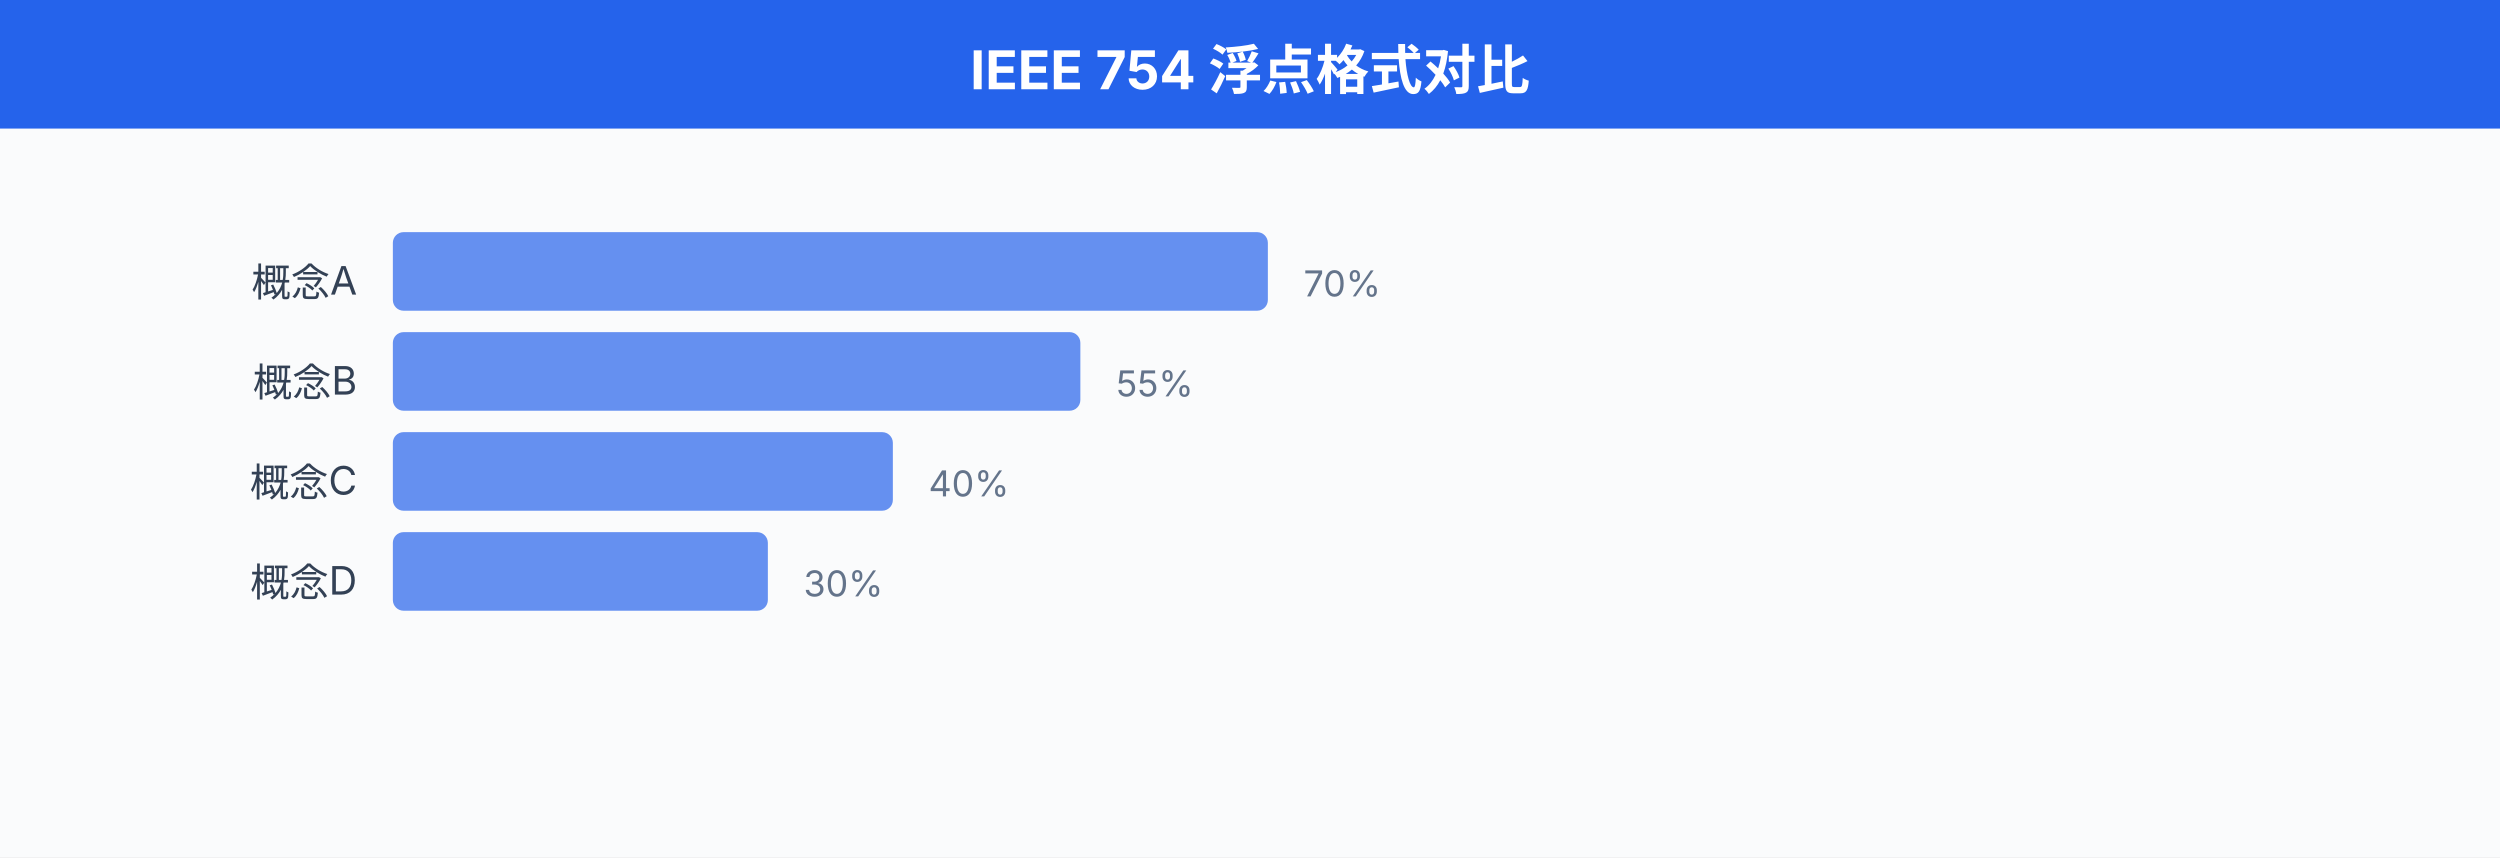
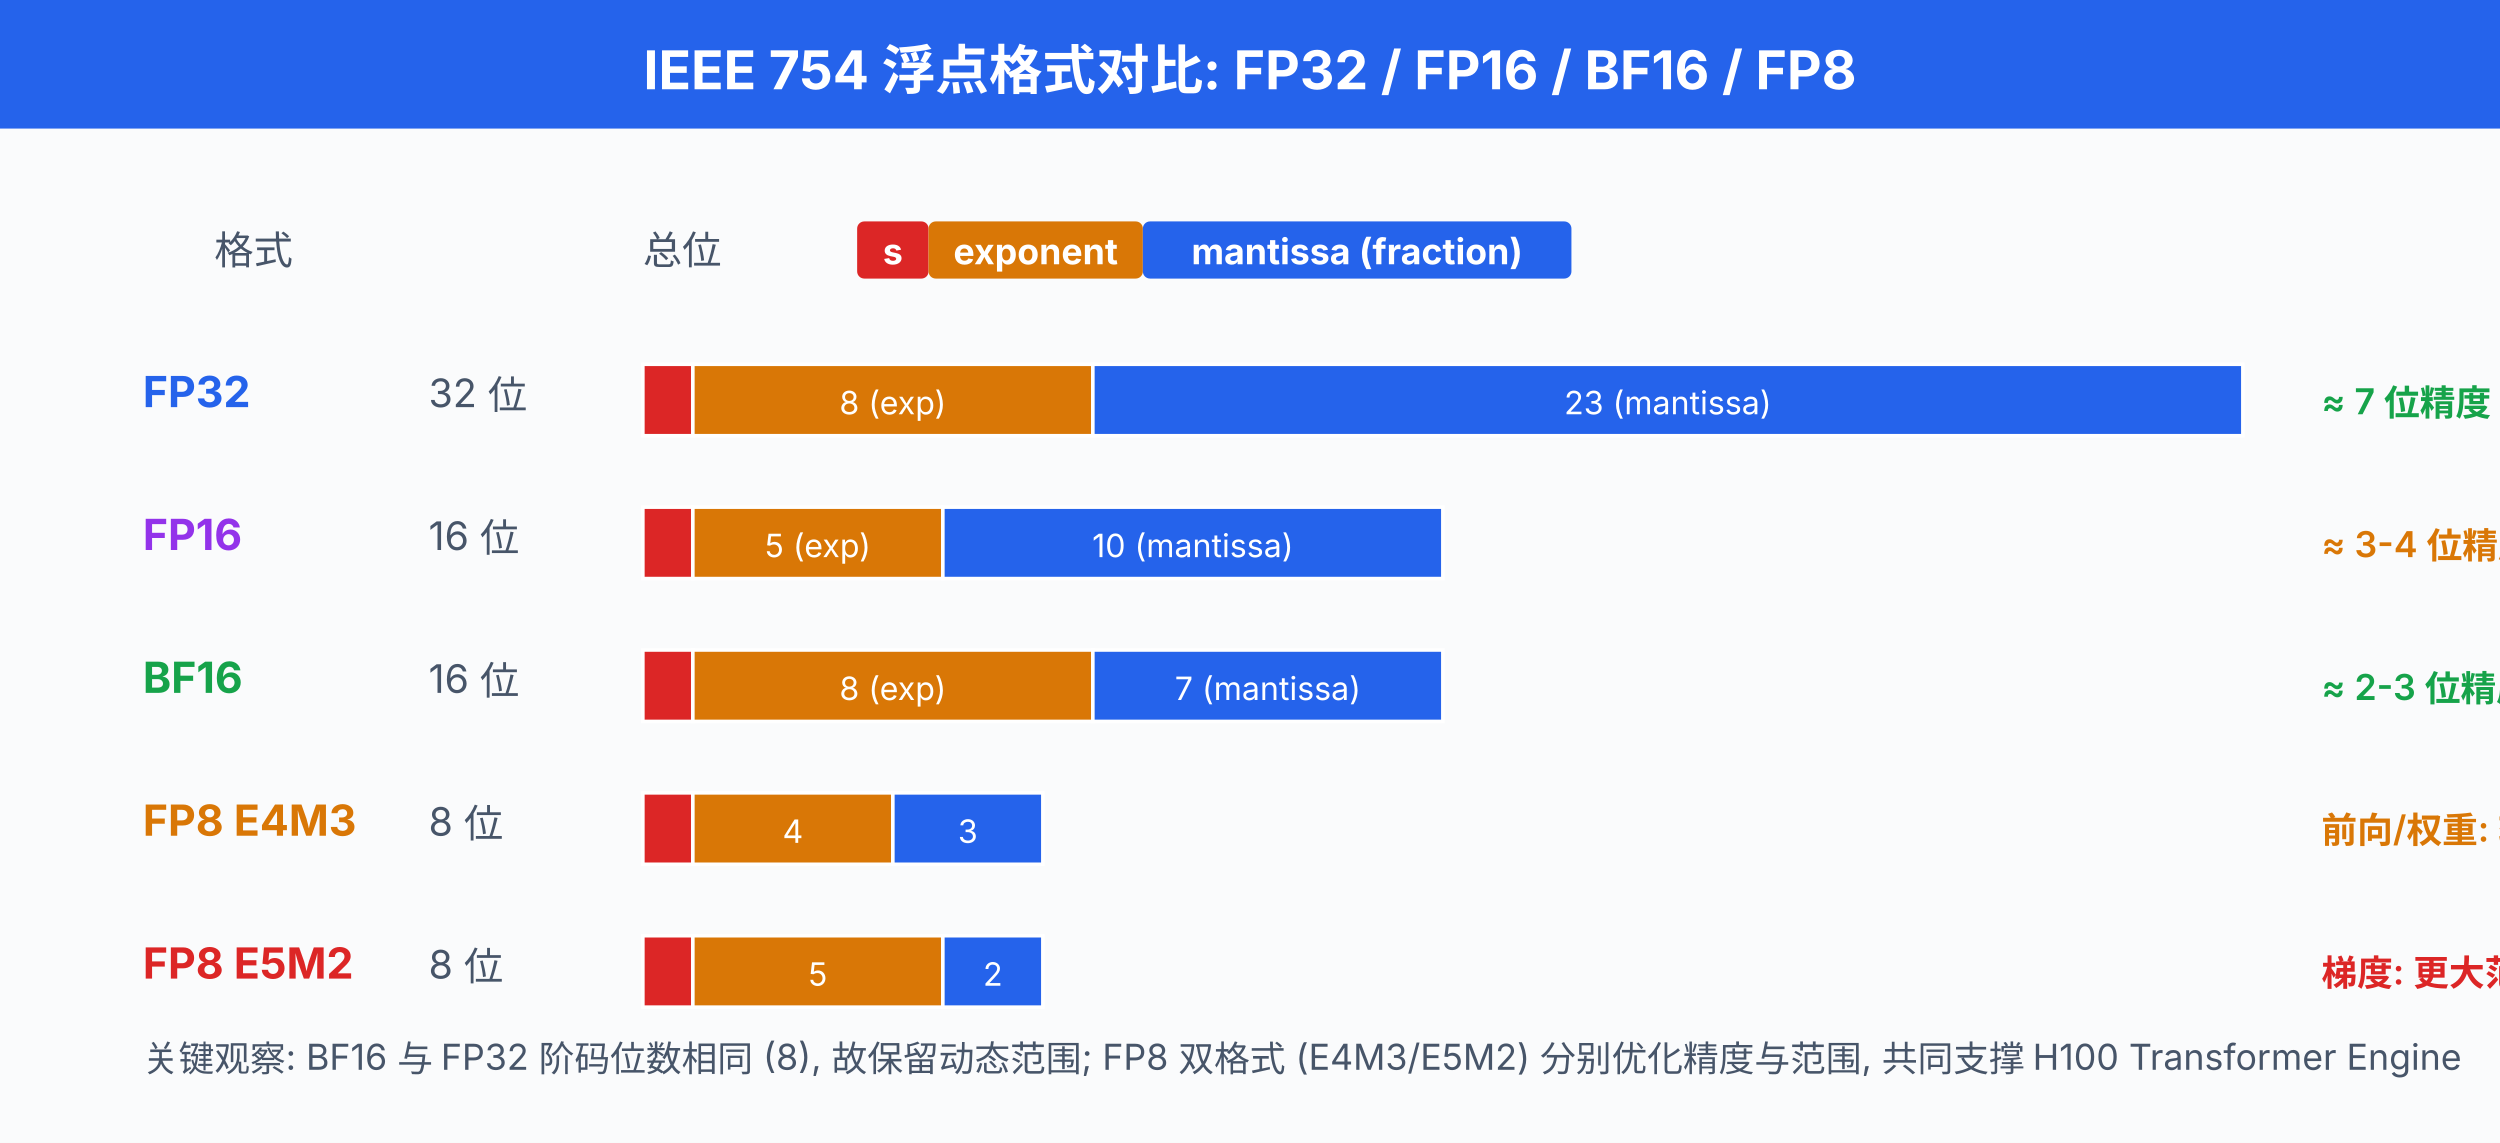
- <svg xmlns="http://www.w3.org/2000/svg" viewBox="0 0 700 240" width="700" height="240" font-family="system-ui, -apple-system, 'PingFang SC', 'Noto Sans SC', sans-serif">
+ <svg xmlns="http://www.w3.org/2000/svg" viewBox="0 0 700 320" width="700" height="320" font-family="system-ui, -apple-system, 'PingFang SC', 'Noto Sans SC', 'Microsoft YaHei', sans-serif">
  <style>
-   text { font-family: system-ui, -apple-system, 'PingFang SC', 'Noto Sans SC', sans-serif; }
+   text { font-family: system-ui, -apple-system, 'PingFang SC', 'Noto Sans SC', 'Microsoft YaHei', sans-serif; }
</style>
-   <rect width="700" height="240" fill="#fafbfc" />
+   <rect width="700" height="320" fill="#fafbfc" />
  <defs>
    <marker id="a-64748b" markerWidth="8" markerHeight="6" refX="8" refY="3" orient="auto">
      <path d="M0,0 L8,3 L0,6 Z" fill="#64748b" />
    </marker>
    <marker id="a-2563eb" markerWidth="8" markerHeight="6" refX="8" refY="3" orient="auto">
      <path d="M0,0 L8,3 L0,6 Z" fill="#2563eb" />
    </marker>
    <marker id="a-16a34a" markerWidth="8" markerHeight="6" refX="8" refY="3" orient="auto">
      <path d="M0,0 L8,3 L0,6 Z" fill="#16a34a" />
    </marker>
    <marker id="a-dc2626" markerWidth="8" markerHeight="6" refX="8" refY="3" orient="auto">
      <path d="M0,0 L8,3 L0,6 Z" fill="#dc2626" />
    </marker>
    <marker id="a-9333ea" markerWidth="8" markerHeight="6" refX="8" refY="3" orient="auto">
      <path d="M0,0 L8,3 L0,6 Z" fill="#9333ea" />
    </marker>
    <marker id="a-d97706" markerWidth="8" markerHeight="6" refX="8" refY="3" orient="auto">
      <path d="M0,0 L8,3 L0,6 Z" fill="#d97706" />
    </marker>
    <marker id="a-0891b2" markerWidth="8" markerHeight="6" refX="8" refY="3" orient="auto">
      <path d="M0,0 L8,3 L0,6 Z" fill="#0891b2" />
    </marker>
    <marker id="a-db2777" markerWidth="8" markerHeight="6" refX="8" refY="3" orient="auto">
      <path d="M0,0 L8,3 L0,6 Z" fill="#db2777" />
    </marker>
  </defs>
  <rect x="0" y="0" width="700" height="36" fill="#2563eb" rx="0" />
-   <text x="350" y="25" text-anchor="middle" font-size="15" font-weight="700" fill="white">IEEE 754 浮点格式对比</text>
-   <text x="100" y="83" text-anchor="end" font-size="11" fill="#334155">概念A</text>
-   <rect x="110" y="65" width="245.0" height="22" rx="3" fill="#2563eb" fill-opacity="0.7" />
-   <text x="365.0" y="83" font-size="10" fill="#64748b">70%</text>
-   <text x="100" y="111" text-anchor="end" font-size="11" fill="#334155">概念B</text>
-   <rect x="110" y="93" width="192.5" height="22" rx="3" fill="#2563eb" fill-opacity="0.7" />
-   <text x="312.5" y="111" font-size="10" fill="#64748b">55%</text>
-   <text x="100" y="139" text-anchor="end" font-size="11" fill="#334155">概念C</text>
-   <rect x="110" y="121" width="140.0" height="22" rx="3" fill="#2563eb" fill-opacity="0.7" />
-   <text x="260.0" y="139" font-size="10" fill="#64748b">40%</text>
-   <text x="100" y="167" text-anchor="end" font-size="11" fill="#334155">概念D</text>
-   <rect x="110" y="149" width="105.0" height="22" rx="3" fill="#2563eb" fill-opacity="0.7" />
-   <text x="225.0" y="167" font-size="10" fill="#64748b">30%</text>
+   <text x="350" y="25" text-anchor="middle" font-size="15" font-weight="700" fill="white">IEEE 754 浮点格式对比: FP32 / FP16 / BF16 / FP8</text>
+   <g transform="translate(60,60)">
+     <text x="0" y="14" font-size="11" fill="#475569">格式</text>
+     <text x="120" y="14" font-size="11" fill="#475569">总位</text>
+     <rect x="180" y="2" width="20" height="16" fill="#dc2626" rx="2" />
+     <text x="190" y="14" text-anchor="middle" font-size="10" font-weight="700" fill="white">s</text>
+     <rect x="200" y="2" width="60" height="16" fill="#d97706" rx="2" />
+     <text x="230" y="14" text-anchor="middle" font-size="10" font-weight="700" fill="white">exponent</text>
+     <rect x="260" y="2" width="120" height="16" fill="#2563eb" rx="2" />
+     <text x="320" y="14" text-anchor="middle" font-size="10" font-weight="700" fill="white">mantissa (fraction)</text>
+   </g>
+   <g transform="translate(40,100)">
+     <text x="0" y="14" font-size="12" font-weight="700" fill="#2563eb">FP32</text>
+     <text x="80" y="14" font-size="11" fill="#475569">32 位</text>
+     <rect x="140" y="2" width="14" height="20" fill="#dc2626" stroke="#fff" stroke-width="1" />
+     <rect x="154" y="2" width="112" height="20" fill="#d97706" stroke="#fff" stroke-width="1" />
+     <text x="210" y="16" text-anchor="middle" font-size="9" fill="white">8 (exp)</text>
+     <rect x="266" y="2" width="322" height="20" fill="#2563eb" stroke="#fff" stroke-width="1" />
+     <text x="427" y="16" text-anchor="middle" font-size="9" fill="white">23 (mantissa)</text>
+     <text x="610" y="16" font-size="10" fill="#16a34a" font-weight="600">≈ 7 位精度</text>
+   </g>
+   <g transform="translate(40,140)">
+     <text x="0" y="14" font-size="12" font-weight="700" fill="#9333ea">FP16</text>
+     <text x="80" y="14" font-size="11" fill="#475569">16 位</text>
+     <rect x="140" y="2" width="14" height="20" fill="#dc2626" stroke="#fff" stroke-width="1" />
+     <rect x="154" y="2" width="70" height="20" fill="#d97706" stroke="#fff" stroke-width="1" />
+     <text x="189" y="16" text-anchor="middle" font-size="9" fill="white">5 (exp)</text>
+     <rect x="224" y="2" width="140" height="20" fill="#2563eb" stroke="#fff" stroke-width="1" />
+     <text x="294" y="16" text-anchor="middle" font-size="9" fill="white">10 (mantissa)</text>
+     <text x="610" y="16" font-size="10" fill="#d97706" font-weight="600">≈ 3-4 位精度, 范围 ~6.5e4</text>
+   </g>
+   <g transform="translate(40,180)">
+     <text x="0" y="14" font-size="12" font-weight="700" fill="#16a34a">BF16</text>
+     <text x="80" y="14" font-size="11" fill="#475569">16 位</text>
+     <rect x="140" y="2" width="14" height="20" fill="#dc2626" stroke="#fff" stroke-width="1" />
+     <rect x="154" y="2" width="112" height="20" fill="#d97706" stroke="#fff" stroke-width="1" />
+     <text x="210" y="16" text-anchor="middle" font-size="9" fill="white">8 (exp)</text>
+     <rect x="266" y="2" width="98" height="20" fill="#2563eb" stroke="#fff" stroke-width="1" />
+     <text x="315" y="16" text-anchor="middle" font-size="9" fill="white">7 (mantissa)</text>
+     <text x="610" y="16" font-size="10" fill="#16a34a" font-weight="600">≈ 2-3 位精度, 范围 ~10^38</text>
+   </g>
+   <g transform="translate(40,220)">
+     <text x="0" y="14" font-size="12" font-weight="700" fill="#d97706">FP8 E4M3</text>
+     <text x="80" y="14" font-size="11" fill="#475569">8 位</text>
+     <rect x="140" y="2" width="14" height="20" fill="#dc2626" stroke="#fff" stroke-width="1" />
+     <rect x="154" y="2" width="56" height="20" fill="#d97706" stroke="#fff" stroke-width="1" />
+     <text x="182" y="16" text-anchor="middle" font-size="9" fill="white">4</text>
+     <rect x="210" y="2" width="42" height="20" fill="#2563eb" stroke="#fff" stroke-width="1" />
+     <text x="231" y="16" text-anchor="middle" font-size="9" fill="white">3</text>
+     <text x="610" y="16" font-size="10" fill="#d97706" font-weight="600">前向/权重: 较高精度</text>
+   </g>
+   <g transform="translate(40,260)">
+     <text x="0" y="14" font-size="12" font-weight="700" fill="#dc2626">FP8 E5M2</text>
+     <text x="80" y="14" font-size="11" fill="#475569">8 位</text>
+     <rect x="140" y="2" width="14" height="20" fill="#dc2626" stroke="#fff" stroke-width="1" />
+     <rect x="154" y="2" width="70" height="20" fill="#d97706" stroke="#fff" stroke-width="1" />
+     <text x="189" y="16" text-anchor="middle" font-size="9" fill="white">5</text>
+     <rect x="224" y="2" width="28" height="20" fill="#2563eb" stroke="#fff" stroke-width="1" />
+     <text x="238" y="16" text-anchor="middle" font-size="9" fill="white">2</text>
+     <text x="610" y="16" font-size="10" fill="#dc2626" font-weight="600">梯度: 更大范围 (~5.7e4)</text>
+   </g>
+   <g transform="translate(40,300)">
+     <text x="0" y="0" font-size="10" fill="#475569">关键观察: BF16 与 FP32 阶码位数相同 (8), 故保留动态范围; FP8 双格式 (E4M3/E5M2) 分别优化精度与范围, 共同支撑 H100 Transformer Engine</text>
+   </g>
</svg>
